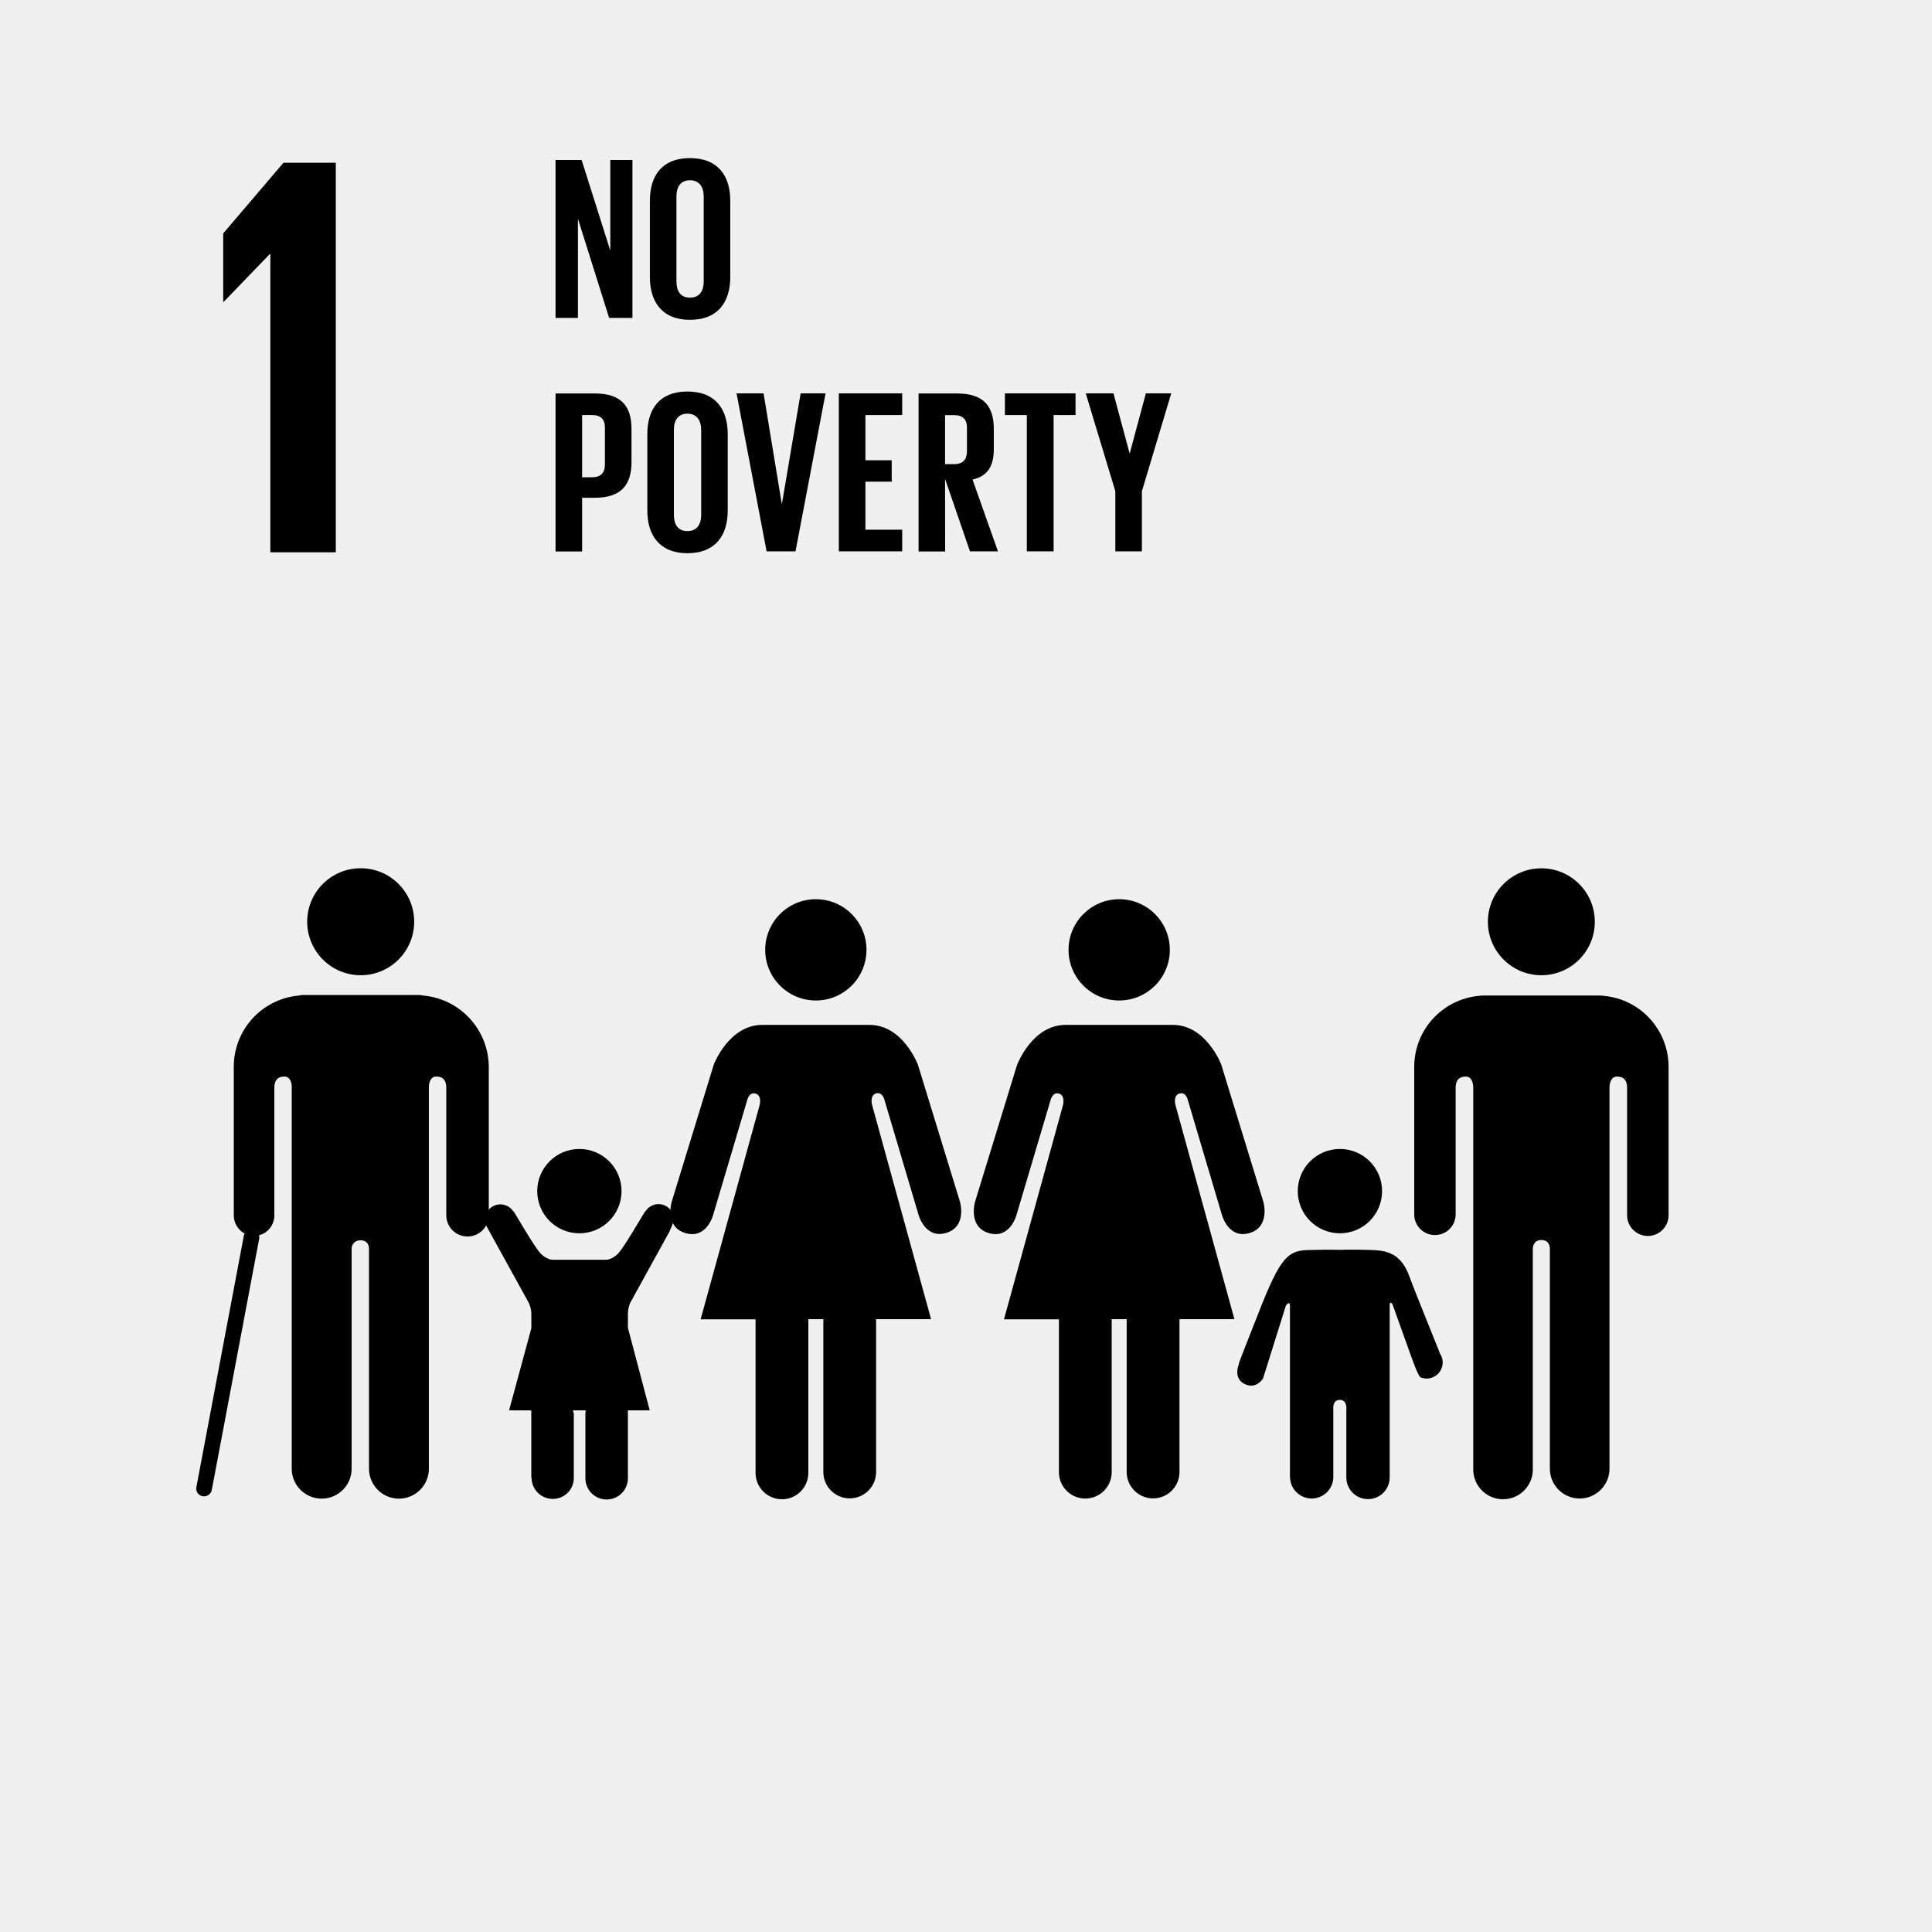
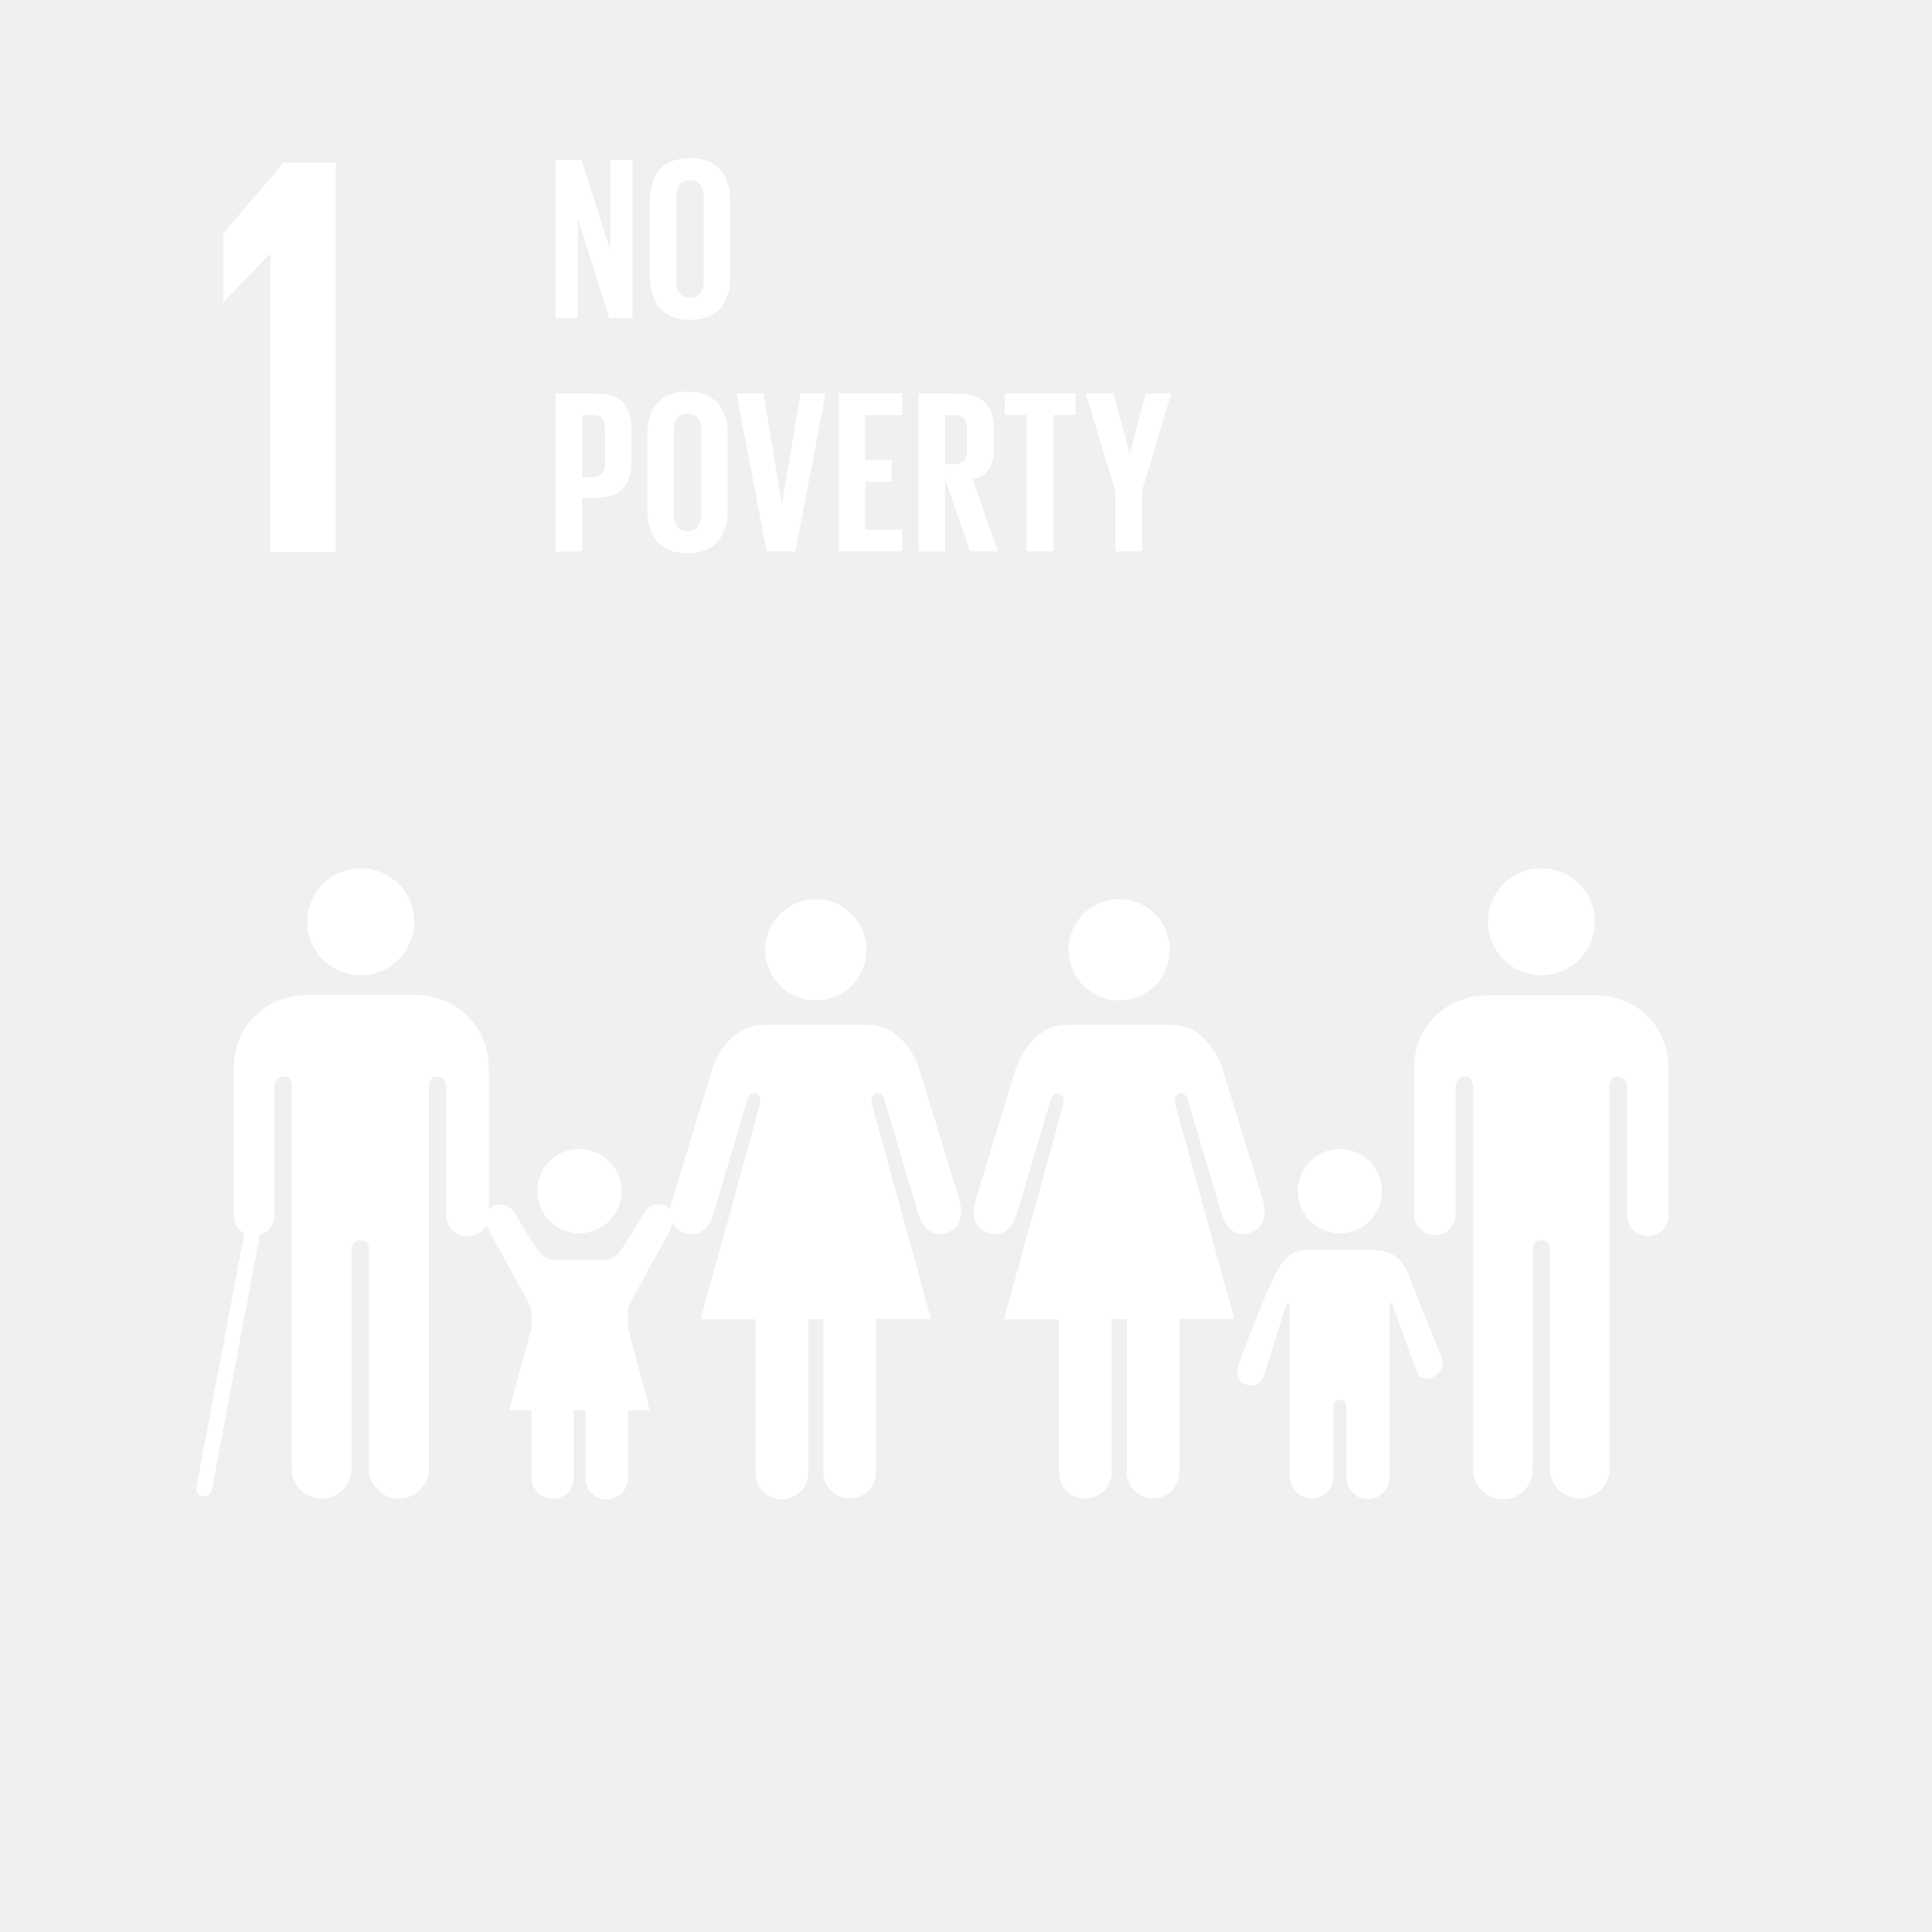
<svg xmlns="http://www.w3.org/2000/svg" id="Layer_1" data-name="Layer 1" viewBox="0 0 1000 1000" focusable="false">
  <link type="text/css" rel="stylesheet" id="dark-mode-general-link" />
  <link type="text/css" rel="stylesheet" id="dark-mode-custom-link" />
  <style type="text/css" id="dark-mode-custom-style" />
  <defs>
    <style>

     .cls-2 {
-        fill: currentColor;
+        fill: #fff;
     }
   </style>
  </defs>
  <polygon class="cls-2" points="299.13 113.19 299.13 164.56 287.55 164.56 287.55 82.8 301.04 82.8 315.89 129.72 315.89 82.8 327.35 82.8 327.35 164.56 315.29 164.56 299.13 113.19" />
  <path class="cls-2" d="M357.12,165.54c14.61,0,20.86-9.41,20.86-22.08V103.91c0-12.8-6.25-22.07-20.86-22.07s-20.74,9.27-20.74,22.07v39.55c0,12.67,6.27,22.08,20.74,22.08m-7-63.81c0-5,2.17-8.43,7-8.43s7.12,3.48,7.12,8.43v43.9c0,5-2.18,8.44-7.12,8.44s-7-3.49-7-8.44Z" />
  <path fill="currentColor" class="cls-2" d="M301.3,257.64h6.62c13.88,0,18.94-7,18.94-18.45V222c0-11.46-5.06-18.34-18.94-18.34H287.55v81.77H301.3Zm0-42.81h5.06c4.71,0,6.75,2.18,6.75,6.63v18.8c0,4.48-2,6.77-6.75,6.77H301.3Z" />
  <path class="cls-2" d="M355.8,286.34c14.61,0,20.87-9.4,20.87-22.06V224.71c0-12.78-6.26-22.06-20.87-22.06s-20.74,9.28-20.74,22.06v39.57c0,12.66,6.27,22.06,20.74,22.06m-7-63.79c0-5,2.16-8.44,7-8.44s7.13,3.49,7.13,8.44v43.89c0,4.95-2.18,8.45-7.13,8.45s-7-3.5-7-8.45Z" />
  <polygon class="cls-2" points="411.75 285.38 427.31 203.61 414.4 203.61 404.75 260.65 404.62 260.65 395.22 203.61 381.23 203.61 396.79 285.38 411.75 285.38" />
  <polygon class="cls-2" points="466.98 274.17 447.93 274.17 447.93 249.31 461.55 249.31 461.55 238.22 447.93 238.22 447.93 214.83 466.98 214.83 466.98 203.61 434.18 203.61 434.18 285.38 466.98 285.38 466.98 274.17" />
  <path class="cls-2" d="M489.16,247.87l12.9,37.51h14.48l-13.15-37.15c7.84-1.8,11-7,11-15.8V222c0-11.46-5.07-18.34-18.94-18.34h-20v81.77h13.76Zm0-33h4.57c4.71,0,6.76,2.18,6.76,6.63v12c0,4.35-2.05,6.75-6.76,6.75h-4.57Z" />
  <polygon class="cls-2" points="531.48 285.38 545.35 285.38 545.35 214.83 556.69 214.83 556.69 203.61 520.14 203.61 520.14 214.83 531.48 214.83 531.48 285.38" />
  <polygon class="cls-2" points="577.29 285.38 591.04 285.38 591.04 254.27 606.23 203.61 593.09 203.61 584.78 234.6 584.66 234.6 576.33 203.61 561.99 203.61 577.29 254.27 577.29 285.38" />
  <polygon class="cls-2" points="139.62 131.52 139.92 131.52 139.92 285.86 173.81 285.86 173.81 84.23 146.74 84.23 115.53 120.81 115.53 156.19 115.83 156.19 139.62 131.52" />
  <g>
    <path class="cls-2" d="M770.13,477.09a27.67,27.67,0,1,1,27.7,27.69,27.7,27.7,0,0,1-27.7-27.69" />
    <path class="cls-2" d="M830.15,515.45a36.89,36.89,0,0,1,33.5,36.77V629a10.73,10.73,0,0,1-21.46,0V563.05c0-2.48-.71-5.82-5.23-5.82-3.13,0-3.78,3.31-3.89,5.42V760.19a15.43,15.43,0,0,1-30.86,0V646.36c0-1.26-.46-4.52-4.38-4.52h0c-3.93,0-4.41,3.26-4.45,4.52V760.19a15.42,15.42,0,1,1-30.83,0V562.65c-.1-2.11-.78-5.42-3.88-5.42-4.54,0-5.23,3.34-5.23,5.82V629A10.73,10.73,0,0,1,732,629V552.22a36.91,36.91,0,0,1,33.55-36.77,15.26,15.26,0,0,1,2-.17H828a16.4,16.4,0,0,1,2.11.17" />
  </g>
  <g>
    <path class="cls-2" d="M605.5,491.63a26.21,26.21,0,1,0-26.19,26.22,26.21,26.21,0,0,0,26.19-26.22" />
    <path class="cls-2" d="M526.48,551,504.69,622s-3.88,13,7.15,16.25,14.31-9.44,14.31-9.44l17.57-59.21s1-4.56,4.38-3.57,2.14,5.85,2.14,5.85l-30.58,111H548.1v79.47a13.66,13.66,0,0,0,27.31,0V682.79h7.76v79.47a13.67,13.67,0,0,0,27.33,0V682.79h28.43l-30.56-111S607.08,567,610.5,566s4.38,3.57,4.38,3.57l17.57,59.21s3.34,12.69,14.3,9.44S653.9,622,653.9,622L632.11,551s-7.78-20.51-25-20.51H551.53c-17.24,0-25,20.51-25,20.51" />
  </g>
  <g>
    <path class="cls-2" d="M448.49,491.63a26.21,26.21,0,1,0-26.2,26.22,26.22,26.22,0,0,0,26.2-26.22" />
    <path class="cls-2" d="M369.46,551,347.68,622s-3.9,13,7.14,16.25,14.31-9.44,14.31-9.44l17.57-59.21s.95-4.56,4.38-3.57,2.13,5.85,2.13,5.85l-30.57,111h28.44v79.47a13.66,13.66,0,0,0,27.32,0V682.79h7.76v79.47a13.66,13.66,0,0,0,27.31,0V682.79h28.45l-30.56-111s-1.3-4.87,2.11-5.85,4.39,3.57,4.39,3.57l17.56,59.21s3.34,12.69,14.31,9.44S496.87,622,496.87,622L475.08,551s-7.77-20.51-25-20.51H394.51c-17.23,0-25.05,20.51-25.05,20.51" />
  </g>
  <g>
    <path class="cls-2" d="M693.54,638.35a21.82,21.82,0,1,0-21.82-21.84,21.8,21.8,0,0,0,21.82,21.84" />
    <path class="cls-2" d="M641.23,706.13c-1.07,2.55-1.94,8,3.18,10.32,6,2.76,9.35-3,9.35-3l11.86-37.83s2.06-2.53,2.06.09v89.05h.05a11.2,11.2,0,0,0,22.39,0V729.57s-.65-5,3.36-5,3.38,5,3.38,5v35.15a11.22,11.22,0,0,0,22.44,0V675.67c0-2.62,1.38-.75,1.38-.75l9.3,25.9s4,11.57,5.28,12.08a8.26,8.26,0,0,0,10.81-4.47,8.16,8.16,0,0,0-.88-8l.08-.08c-.27-.84-13.9-34.26-15.5-38.95-4.92-14.37-13.88-14.24-22.5-14.48s-13.79,0-13.79,0-5.51-.22-16.9.11-15,6.19-27.51,38.46c-1.79,4.65-7.84,19.68-7.92,20.58Z" />
  </g>
  <g>
    <path class="cls-2" d="M186.66,504.78A27.69,27.69,0,1,0,159,477.09,27.72,27.72,0,0,0,186.66,504.78Z" />
    <path class="cls-2" d="M219.22,515.31A18.06,18.06,0,0,0,217,515h-60.5a13.66,13.66,0,0,0-2,.31A37,37,0,0,0,121,552.22V629a10.66,10.66,0,0,0,5.61,9.46,4.07,4.07,0,0,0-.36.94l-24.6,130.3a4,4,0,0,0,3.22,4.74,3.81,3.81,0,0,0,.75.07,4.05,4.05,0,0,0,4-3.31l24.58-130.3a4,4,0,0,0-.15-1.51A10.62,10.62,0,0,0,142,629V563.05c0-2.48.65-5.82,5.17-5.82,3.12,0,3.83,3.31,3.83,5.42V760.19a15.5,15.5,0,0,0,31,0V646.36a4.3,4.3,0,0,1,4.66-4.36h0c3.93,0,4.33,3.1,4.33,4.36V760.19a15.5,15.5,0,0,0,31,0V562.65c0-2.11.74-5.42,3.83-5.42,4.55,0,5.17,3.34,5.17,5.82V629a11,11,0,0,0,22,0V552.22A37.25,37.25,0,0,0,219.22,515.31Z" />
  </g>
  <g>
    <path class="cls-2" d="M326.16,674.41l20.25-36.75s2.44-5.28,2.44-6.54a8,8,0,0,0-14.72-4.21l-.09,0c-.64.55-10.83,18.63-14.19,22-3.55,3.59-6.74,3.14-6.74,3.14H286.67s-3.2.45-6.74-3.14c-3.4-3.36-13.54-21.47-14.19-22l-.07.06A8,8,0,0,0,251,631.11a14.41,14.41,0,0,0,.78,3.49l21.95,39.81a14.62,14.62,0,0,1,1.29,5.25v7.84L263.5,730H275v35h.15a10.94,10.94,0,0,0,10.94,10.83A10.81,10.81,0,0,0,297,765.14V731.41a1.8,1.8,0,0,1-.38-1.41h6.5a3.39,3.39,0,0,1-.12,1.41v33.73a11,11,0,0,0,22,0V730h11.29L325,687.25v-7.59A15.92,15.92,0,0,1,326.16,674.41Z" />
    <path class="cls-2" d="M299.88,638.35a21.82,21.82,0,1,0-21.81-21.84A21.8,21.8,0,0,0,299.88,638.35Z" />
  </g>
</svg>
